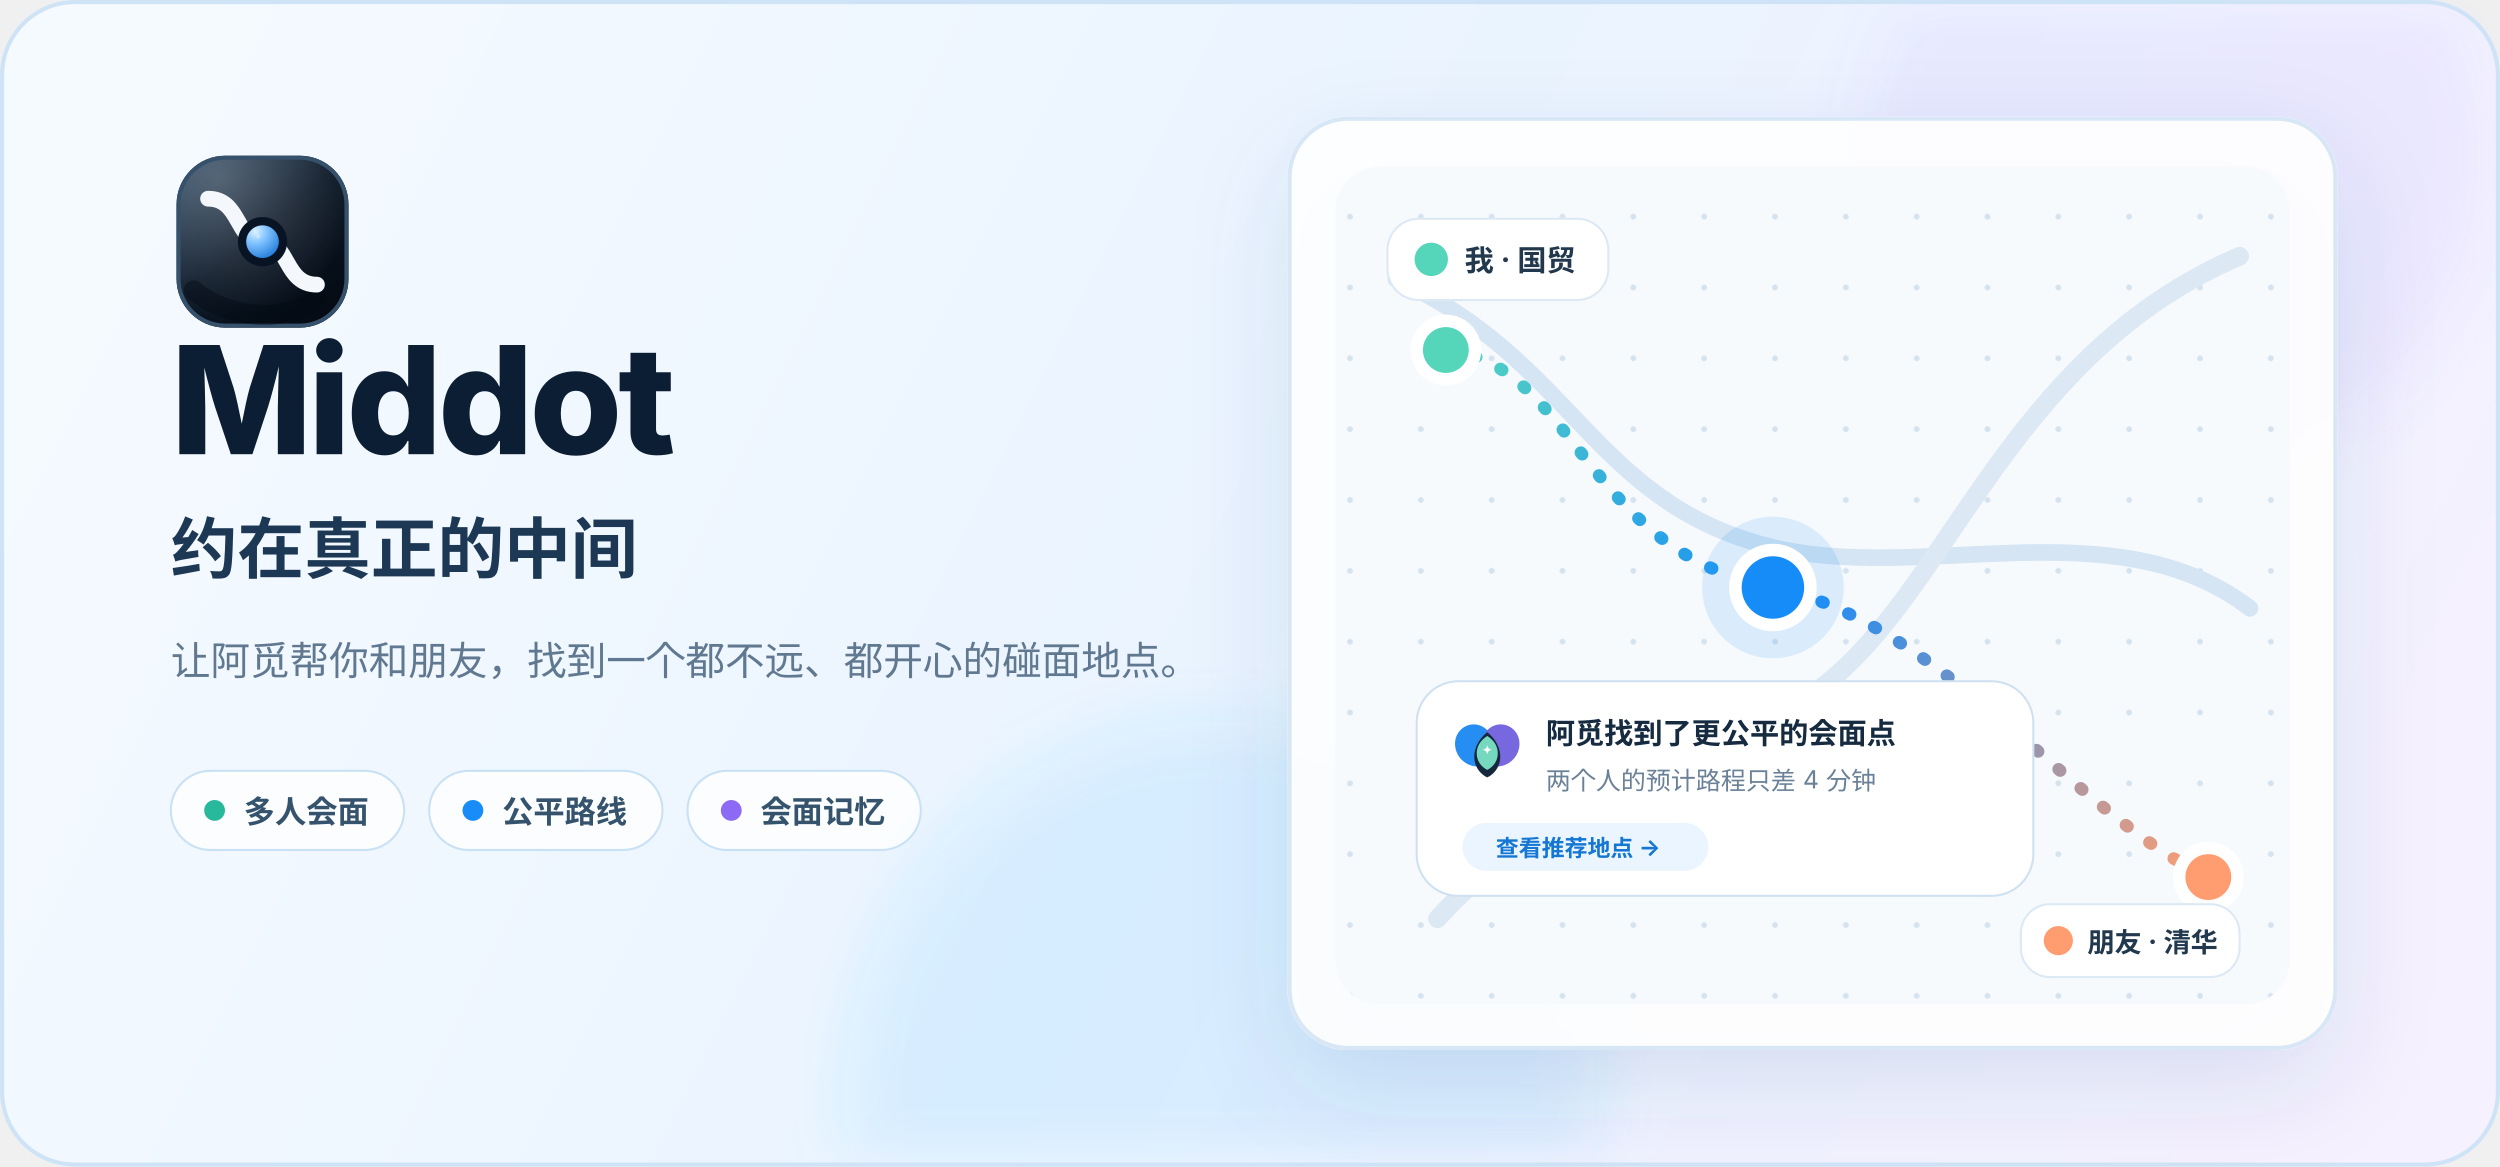
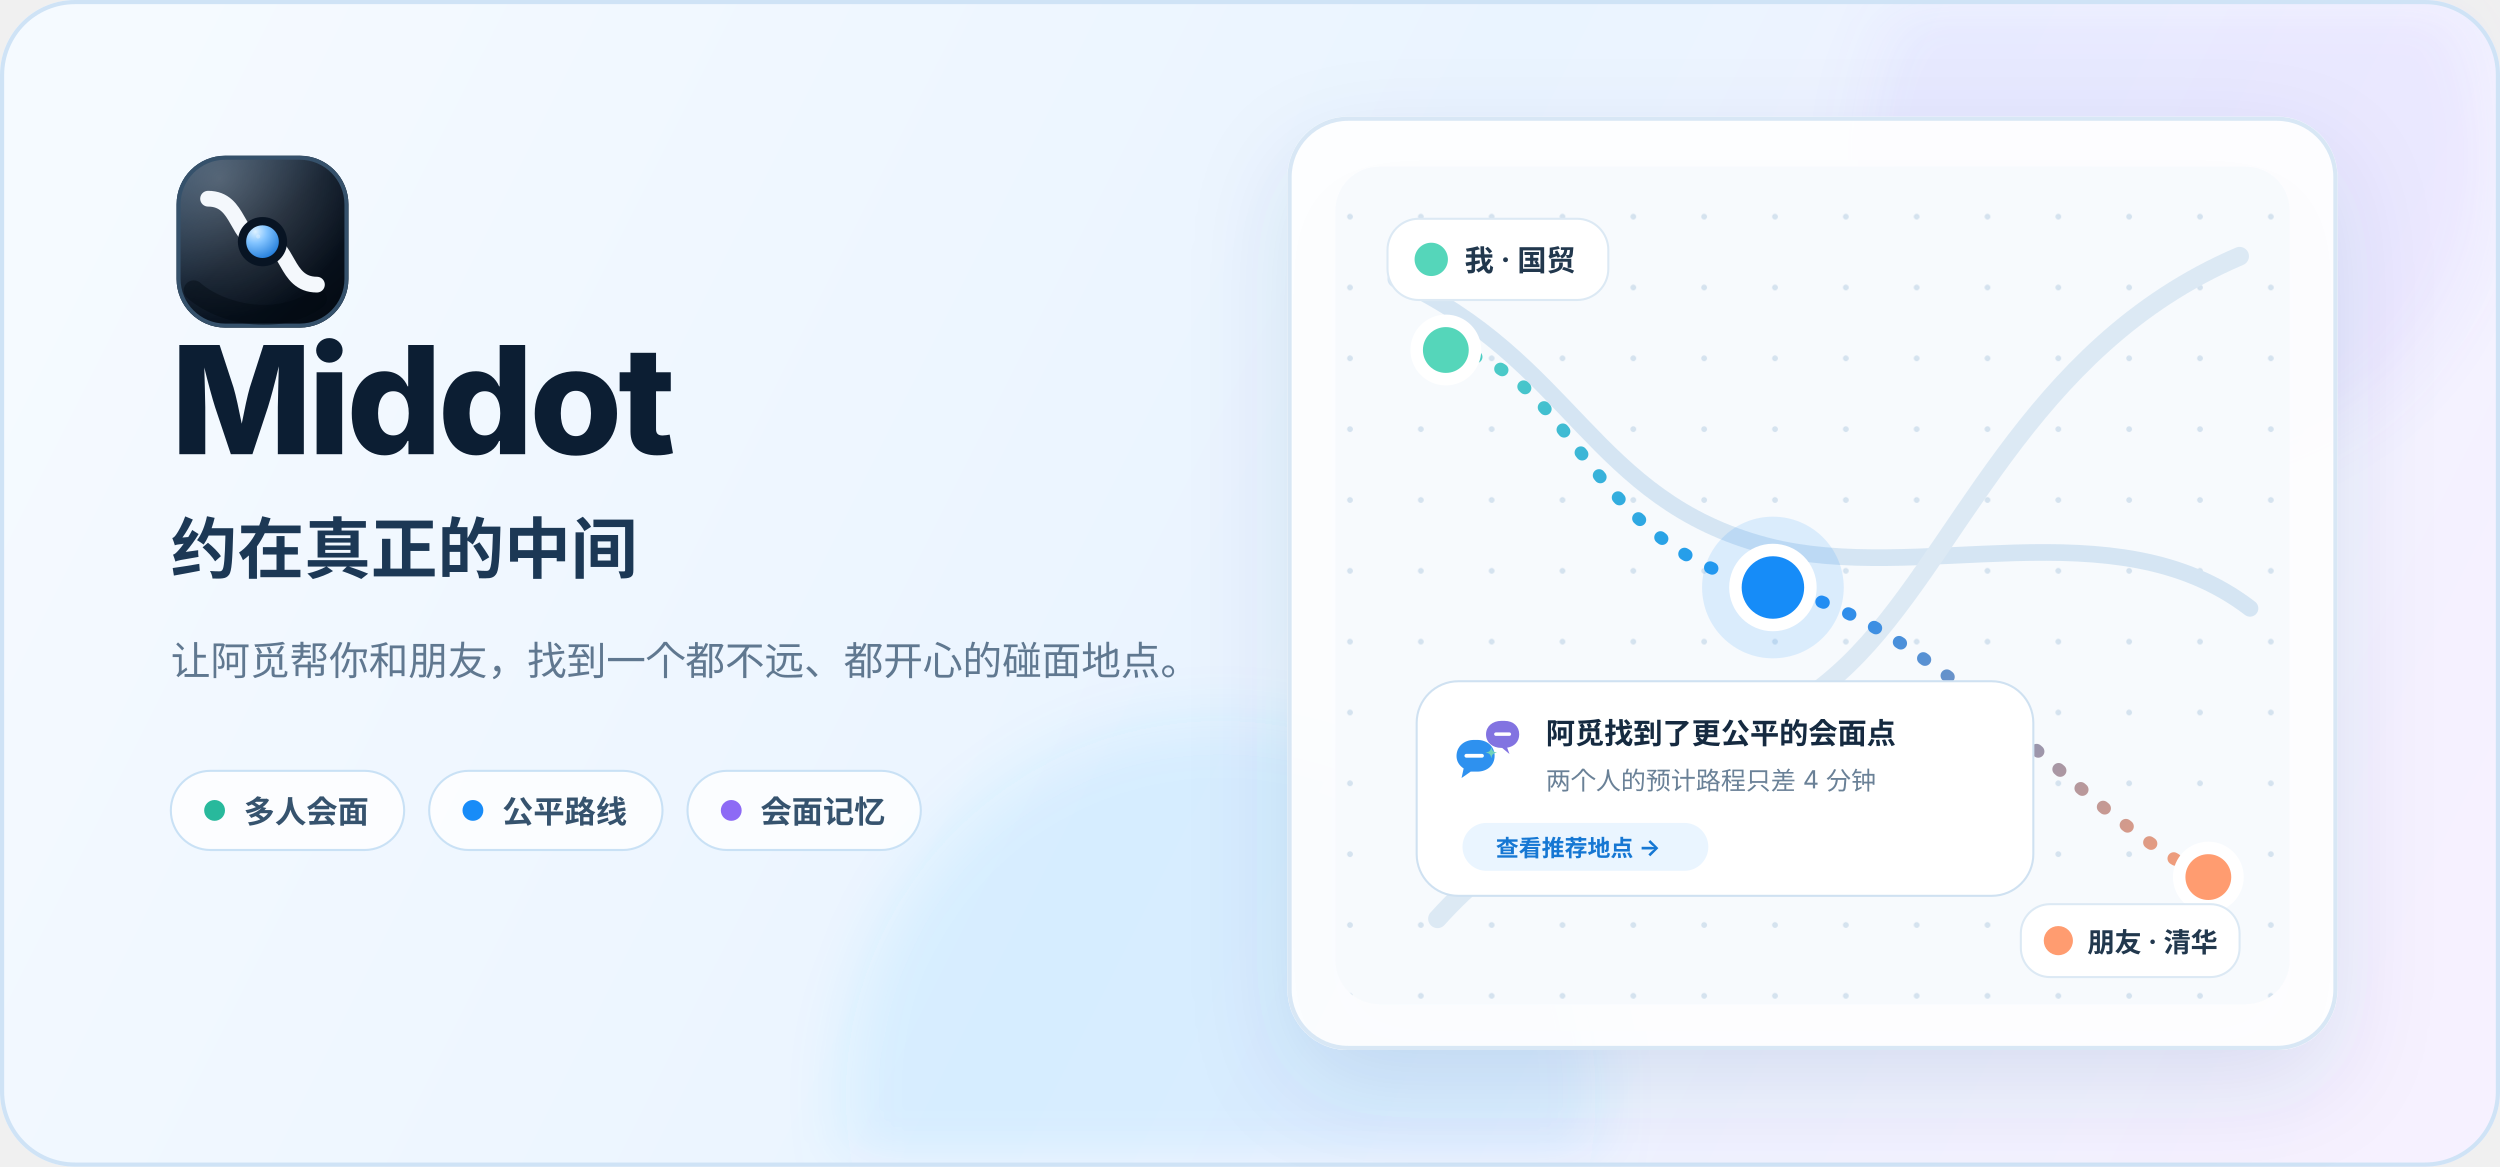
<svg xmlns="http://www.w3.org/2000/svg" width="1200" height="560" viewBox="0 0 1200 560" fill="none" role="img" aria-labelledby="title desc">
  <defs>
    <linearGradient id="bg" x1="70" y1="18" x2="1128" y2="548" gradientUnits="userSpaceOnUse">
      <stop stop-color="#F5FAFF" />
      <stop offset="0.5" stop-color="#EAF4FF" />
      <stop offset="1" stop-color="#F6F1FF" />
    </linearGradient>
    <linearGradient id="blue" x1="101" y1="70" x2="260" y2="259" gradientUnits="userSpaceOnUse">
      <stop stop-color="#6BC2FF" />
      <stop offset="0.5" stop-color="#1688F8" />
      <stop offset="1" stop-color="#005DCB" />
    </linearGradient>
    <linearGradient id="midHeroBg" x1="7" y1="4" x2="57" y2="61" gradientUnits="userSpaceOnUse">
      <stop stop-color="#203A55" />
      <stop offset=".46" stop-color="#0B1726" />
      <stop offset="1" stop-color="#040A12" />
    </linearGradient>
    <radialGradient id="midHeroGlass" cx="0" cy="0" r="1" gradientUnits="userSpaceOnUse" gradientTransform="translate(17 10) rotate(48) scale(49)">
      <stop stop-color="white" stop-opacity=".26" />
      <stop offset="1" stop-color="white" stop-opacity="0" />
    </radialGradient>
    <radialGradient id="midHeroCore" cx="0" cy="0" r="1" gradientUnits="userSpaceOnUse" gradientTransform="translate(29.5 28.5) rotate(51) scale(10)">
      <stop stop-color="#DDF1FF" />
      <stop offset=".4" stop-color="#83C4FF" />
      <stop offset="1" stop-color="#247EDB" />
    </radialGradient>
    <linearGradient id="ami" x1="16" y1="14" x2="52" y2="52" gradientUnits="userSpaceOnUse">
      <stop stop-color="#83BEFF" />
      <stop offset="0.48" stop-color="#3188F5" />
      <stop offset="1" stop-color="#6357D9" />
    </linearGradient>
    <linearGradient id="route" x1="707" y1="130" x2="1050" y2="432" gradientUnits="userSpaceOnUse">
      <stop stop-color="#57D8BC" />
      <stop offset="0.48" stop-color="#188CF8" />
      <stop offset="1" stop-color="#FF9D72" />
    </linearGradient>
    <filter id="shadow" x="-40" y="-40" width="1280" height="660" filterUnits="userSpaceOnUse">
      <feDropShadow dx="0" dy="18" stdDeviation="24" flood-color="#1B4F8A" flood-opacity="0.12" />
    </filter>
    <filter id="soft" x="-50%" y="-50%" width="200%" height="200%">
      <feGaussianBlur stdDeviation="14" />
    </filter>
    <pattern id="grid" width="34" height="34" patternUnits="userSpaceOnUse">
      <circle cx="2" cy="2" r="1.4" fill="#B7CDE3" fill-opacity="0.52" />
    </pattern>
  </defs>
  <rect width="1200" height="560" rx="36" fill="url(#bg)" />
  <circle cx="1045" cy="75" r="150" fill="#9B7BFF" fill-opacity="0.09" filter="url(#soft)" />
  <circle cx="586" cy="526" r="180" fill="#36B8FF" fill-opacity="0.11" filter="url(#soft)" />
  <rect x="1" y="1" width="1198" height="558" rx="35" stroke="#CFE3F6" stroke-width="2" />
  <g transform="translate(82 72) scale(1.375)">
    <rect x="2" y="2" width="60" height="60" rx="17" fill="url(#midHeroBg)" />
    <rect x="2.7" y="2.7" width="58.6" height="58.6" rx="16.3" fill="url(#midHeroGlass)" />
    <rect x="2.7" y="2.7" width="58.6" height="58.6" rx="16.3" stroke="#35516B" stroke-width="1.4" />
    <path d="M8 49C17 57 37 62 51 52" stroke="#020811" stroke-opacity=".4" stroke-width="7" stroke-linecap="round" />
    <path d="M13 17C24.5 17 22.5 32 32 32C41.5 32 39.5 47 51 47" stroke="#F4F8FC" stroke-width="5.5" stroke-linecap="round" />
    <circle cx="32" cy="32" r="8.6" fill="#081423" />
    <circle cx="32" cy="32" r="5.7" fill="url(#midHeroCore)" />
    <circle cx="30.5" cy="30.2" r=".72" fill="white" fill-opacity=".28" />
  </g>
  <text x="82" y="218" fill="#0C1E33" font-family="Inter, -apple-system, BlinkMacSystemFont, 'Segoe UI', sans-serif" font-size="72" font-weight="760" letter-spacing="-2">Middot</text>
  <text x="82" y="275" fill="#1C3855" font-family="Inter, -apple-system, BlinkMacSystemFont, 'PingFang SC', sans-serif" font-size="32" font-weight="650">约在真正的中间</text>
  <text x="82" y="324" fill="#607890" font-family="Inter, -apple-system, BlinkMacSystemFont, 'PingFang SC', sans-serif" font-size="19">让阿觅帮你和朋友，找到一个都不远、都开心的碰面地点。</text>
  <g font-family="Inter, -apple-system, BlinkMacSystemFont, 'PingFang SC', sans-serif" font-size="15" font-weight="620">
    <rect x="82" y="370" width="112" height="38" rx="19" fill="white" fill-opacity="0.78" stroke="#C9E1F5" />
    <circle cx="103" cy="389" r="5" fill="#28B99C" />
    <text x="117" y="395" fill="#36536E">多人会面</text>
    <rect x="206" y="370" width="112" height="38" rx="19" fill="white" fill-opacity="0.78" stroke="#C9E1F5" />
    <circle cx="227" cy="389" r="5" fill="#188CF8" />
    <text x="241" y="395" fill="#36536E">公平路线</text>
    <rect x="330" y="370" width="112" height="38" rx="19" fill="white" fill-opacity="0.78" stroke="#C9E1F5" />
    <circle cx="351" cy="389" r="5" fill="#8D6AF5" />
    <text x="365" y="395" fill="#36536E">会面记忆</text>
  </g>
  <g filter="url(#shadow)">
    <rect x="618" y="56" width="504" height="448" rx="29" fill="white" fill-opacity="0.9" />
    <rect x="619" y="57" width="502" height="446" rx="28" stroke="#D8E7F5" stroke-width="2" />
    <rect x="641" y="80" width="458" height="402" rx="21" fill="#F7FAFD" />
    <rect x="641" y="80" width="458" height="402" rx="21" fill="url(#grid)" />
    <path d="M670 134C755 173 764 240 848 262C921 281 1015 242 1080 292" stroke="#D5E5F3" stroke-width="8" stroke-linecap="round" />
    <path d="M690 441C752 372 831 373 887 319C940 268 972 167 1075 123" stroke="#DCE9F4" stroke-width="9" stroke-linecap="round" />
    <path d="M694 168C755 174 761 264 848 281C933 298 996 392 1060 421" stroke="url(#route)" stroke-width="6" stroke-linecap="round" stroke-dasharray="1 13" />
    <circle cx="694" cy="168" r="14" fill="#55D6BA" stroke="white" stroke-width="6" />
    <circle cx="1060" cy="421" r="14" fill="#FF9C70" stroke="white" stroke-width="6" />
    <circle cx="851" cy="282" r="34" fill="#188CF8" fill-opacity="0.13" />
    <circle cx="851" cy="282" r="18" fill="#188CF8" stroke="white" stroke-width="6" />
    <g transform="translate(666 105)" font-family="Inter, -apple-system, BlinkMacSystemFont, 'PingFang SC', sans-serif">
      <rect width="106" height="39" rx="15" fill="white" stroke="#DCE9F4" />
      <circle cx="21" cy="19.5" r="8" fill="#55D6BA" />
      <text x="37" y="25" fill="#20374E" font-size="14" font-weight="650">我 · 国贸</text>
    </g>
    <g transform="translate(970 434)" font-family="Inter, -apple-system, BlinkMacSystemFont, 'PingFang SC', sans-serif">
      <rect width="105" height="35" rx="14" fill="white" stroke="#DCE9F4" />
      <circle cx="18" cy="17.5" r="7" fill="#FF9C70" />
      <text x="32" y="23" fill="#20374E" font-size="13" font-weight="650">朋友 · 清华</text>
    </g>
    <g transform="translate(680 327)" font-family="Inter, -apple-system, BlinkMacSystemFont, 'PingFang SC', sans-serif">
      <rect width="296" height="103" rx="20" fill="white" stroke="#CFE1F1" />
      <g transform="translate(15 14) scale(.59)">
-         <path d="M31.7 15.8C25.2 9.5 15.6 10.1 9.9 16.3C4 22.7 4.7 32.9 10.4 39.3C15.2 44.7 22.6 47 29.1 44.8C32 38.9 34.1 32.3 35 25.7C35.5 21.8 34.3 18.4 31.7 15.8Z" fill="#278EF2" />
-         <path d="M32.3 15.8C38.8 9.5 48.4 10.1 54.1 16.3C60 22.7 59.3 32.9 53.6 39.3C48.8 44.7 41.4 47 34.9 44.8C32 38.9 29.9 32.3 29 25.7C28.5 21.8 29.7 18.4 32.3 15.8Z" fill="#7768DF" />
-         <path d="M32 17.7C38.9 23.1 43.3 31.4 42.5 39.6C41.7 47.2 36.8 52.3 32 54.5C27.2 52.3 22.3 47.2 21.5 39.6C20.7 31.4 25.1 23.1 32 17.7Z" fill="#14283E" />
-         <path d="M32 20.8C38 24.5 41.1 30.1 40.5 36.4C39.9 41.9 36.7 46 32 48.4C27.3 46 24.1 41.9 23.5 36.4C22.9 30.1 26 24.5 32 20.8Z" fill="#76D8BF" />
-         <path d="M32 28.1C32.43 30.65 33.35 31.57 35.9 32C33.35 32.43 32.43 33.35 32 35.9C31.57 33.35 30.65 32.43 28.1 32C30.65 31.57 31.57 30.65 32 28.1Z" fill="white" />
+         <path d="M7 37.1C7 29.5 13 24 21.2 24H23.8C32.1 24 38 29.4 38 37C38 44.5 32.1 49.8 23.8 49.8H18.5L11.1 55L12.8 47.2C9.2 44.9 7 41.4 7 37.1Z" fill="#2E91EF" />
+         <path d="M15 36.9H27.7" stroke="white" stroke-width="3.1" stroke-linecap="round" />
+         <path d="M31 19.5C31 12.9 36.3 8.5 43.5 8.5H46C53.2 8.5 58 12.9 58 19.5C58 25.4 54.1 29.4 48.2 30.3L50.1 35.5L44.1 30.5H43.5C36.3 30.5 31 26.1 31 19.5Z" fill="#8273E1" />
+         <path d="M39 19.3H50" stroke="white" stroke-width="2.8" stroke-linecap="round" />
+         <path d="M35.3 29.7C35.78 32.72 36.88 33.82 39.9 34.3C36.88 34.78 35.78 35.88 35.3 38.9C34.82 35.88 33.72 34.78 30.7 34.3C33.72 33.82 34.82 32.72 35.3 29.7Z" fill="#70D2BA" />
      </g>
      <text x="62" y="30" fill="#122A41" font-size="14" font-weight="720">阿觅找到了更公平的会面点</text>
      <text x="62" y="52" fill="#6A8197" font-size="12">两个人的预计路程只差 4 分钟</text>
      <rect x="22" y="68" width="118" height="23" rx="11.5" fill="#EAF5FF" />
      <text x="38" y="84" fill="#1477D3" font-size="11" font-weight="650">查看推荐地点 →</text>
    </g>
  </g>
</svg>
